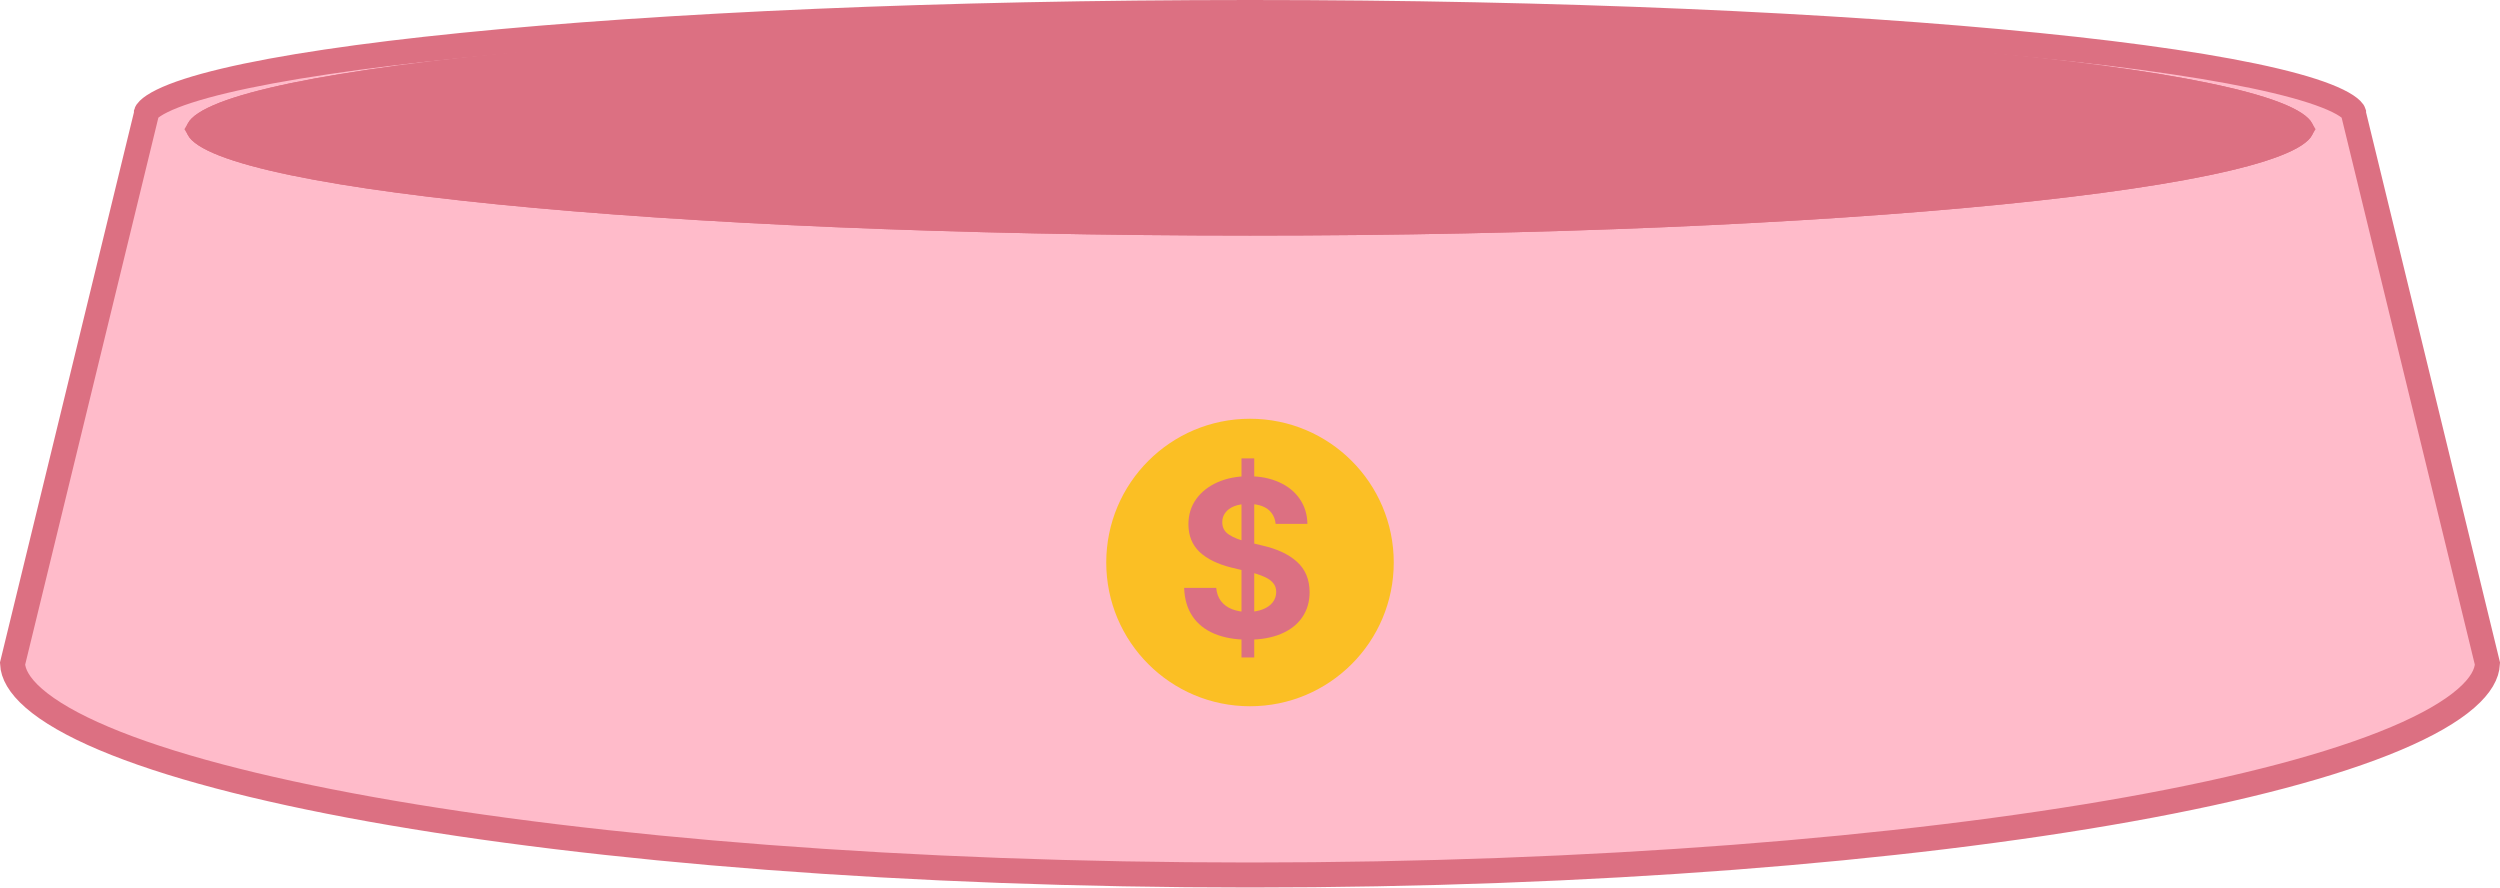
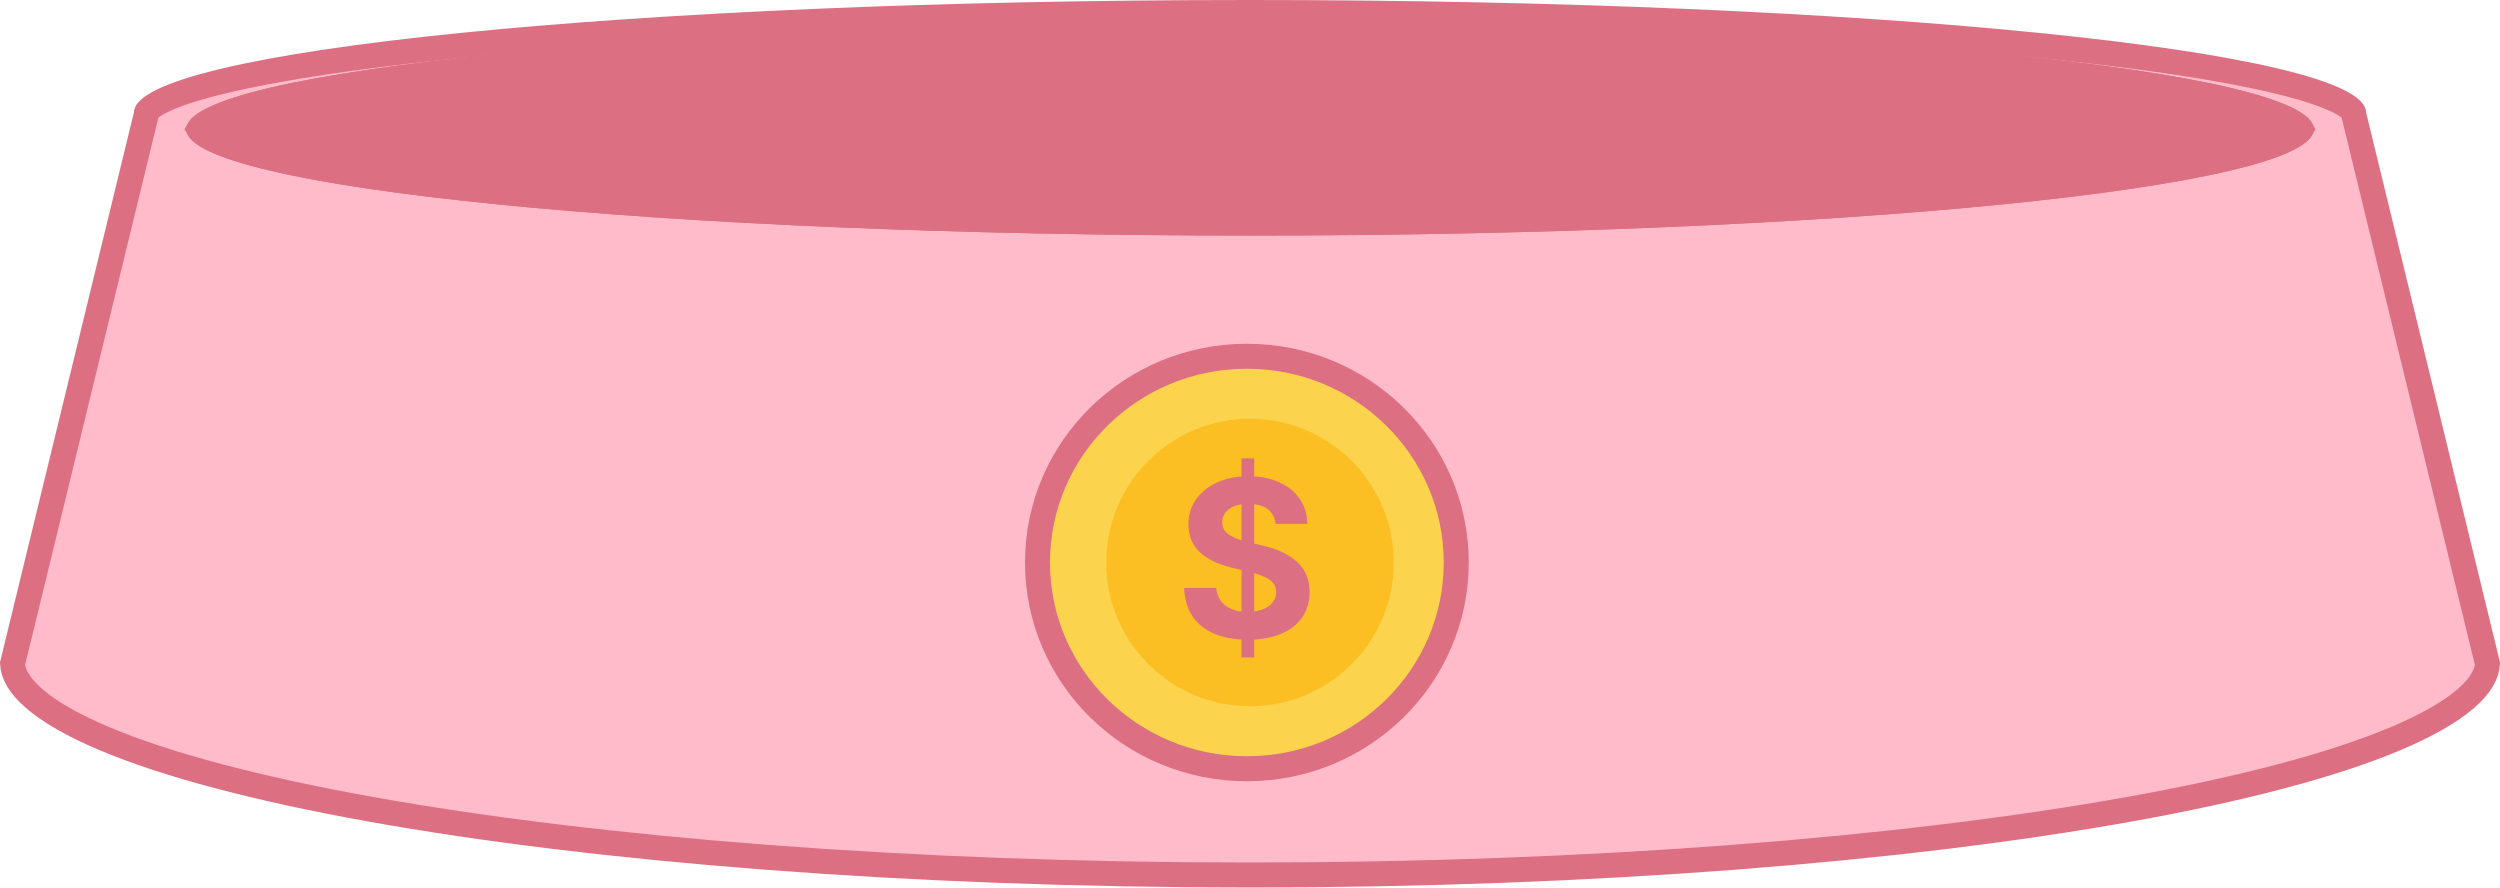
<svg xmlns="http://www.w3.org/2000/svg" width="400" height="142" viewBox="0 0 400 142" fill="none">
  <path d="M200 2C249.266 2 293.839 4.011 326.068 7.255C342.195 8.878 355.168 10.804 364.075 12.924C368.545 13.988 371.882 15.075 374.061 16.146C375.154 16.684 375.847 17.167 376.241 17.558C376.497 17.811 376.559 17.956 376.571 17.996V18.215L376.628 18.448L397.992 106.186C397.916 107.806 396.953 109.66 394.582 111.728C392.12 113.875 388.372 116.039 383.365 118.155C373.368 122.381 358.798 126.23 340.698 129.479C304.53 135.972 254.653 140 200 140C145.347 140 95.47 135.972 59.302 129.479C41.202 126.23 26.632 122.381 16.635 118.155C11.628 116.039 7.88 113.875 5.418 111.728C3.047 109.66 2.083 107.806 2.007 106.186L23.372 18.448L23.429 18.215V17.996C23.441 17.956 23.503 17.811 23.759 17.558C24.152 17.167 24.846 16.684 25.939 16.146C28.118 15.075 31.455 13.988 35.925 12.924C44.832 10.804 57.805 8.878 73.932 7.255C106.161 4.011 150.734 2 200 2Z" fill="#FFBBCA" stroke="#DC7082" stroke-width="4" />
  <path d="M200 37.691C293.999 37.691 370.2 30.071 370.2 20.671C370.2 11.271 293.999 3.651 200 3.651C106.001 3.651 29.8 11.271 29.8 20.671C29.8 30.071 106.001 37.691 200 37.691Z" fill="#DC7082" />
-   <path d="M200 5.651C246.955 5.651 289.435 7.555 320.15 10.627C335.52 12.163 347.881 13.987 356.365 15.993C360.623 16.999 363.797 18.027 365.864 19.038C366.903 19.545 367.553 19.997 367.918 20.356C368.069 20.505 368.142 20.61 368.177 20.67C368.142 20.73 368.07 20.836 367.918 20.986C367.553 21.345 366.903 21.797 365.864 22.304C363.797 23.314 360.623 24.342 356.365 25.349C347.881 27.355 335.52 29.178 320.15 30.715C289.435 33.787 246.955 35.691 200 35.691C153.045 35.691 110.565 33.787 79.85 30.715C64.48 29.178 52.119 27.355 43.635 25.349C39.377 24.342 36.203 23.314 34.136 22.304C33.097 21.797 32.447 21.345 32.082 20.986C31.93 20.836 31.857 20.73 31.822 20.67C31.857 20.61 31.93 20.506 32.082 20.356C32.447 19.997 33.097 19.545 34.136 19.038C36.203 18.027 39.377 16.999 43.635 15.993C52.119 13.987 64.48 12.163 79.85 10.627C110.565 7.555 153.045 5.651 200 5.651Z" stroke="#DC7082" stroke-width="4" />
+   <path d="M200 5.651C246.955 5.651 289.435 7.555 320.15 10.626C335.52 12.163 347.881 13.986 356.365 15.992C360.623 16.999 363.797 18.027 365.864 19.037C366.903 19.545 367.553 19.997 367.918 20.356C368.069 20.505 368.142 20.61 368.177 20.67C368.142 20.73 368.07 20.836 367.918 20.986C367.553 21.345 366.903 21.797 365.864 22.304C363.797 23.314 360.623 24.342 356.365 25.349C347.881 27.355 335.52 29.178 320.15 30.715C289.435 33.787 246.955 35.691 200 35.691C153.045 35.691 110.565 33.787 79.85 30.715C64.48 29.178 52.119 27.355 43.635 25.349C39.377 24.342 36.203 23.314 34.136 22.304C33.097 21.797 32.447 21.345 32.082 20.986C31.93 20.835 31.857 20.73 31.822 20.67C31.857 20.61 31.93 20.505 32.082 20.356C32.447 19.997 33.097 19.545 34.136 19.037C36.203 18.027 39.377 16.999 43.635 15.992C52.119 13.986 64.48 12.163 79.85 10.626C110.565 7.555 153.045 5.651 200 5.651Z" stroke="#DC7082" stroke-width="4" />
+   <ellipse cx="199.5" cy="90" rx="33.5" ry="33" fill="#FCD34D" stroke="#DC7082" stroke-width="4" />
  <circle cx="200" cy="90" r="23" fill="#FBBF24" />
  <path d="M198.639 73.348H200.678V105.199H198.639V73.348ZM204.105 83.824C204.035 83.144 203.818 82.564 203.455 82.084C203.104 81.603 202.611 81.24 201.979 80.994C201.346 80.748 200.59 80.625 199.711 80.625C198.855 80.625 198.111 80.748 197.479 80.994C196.857 81.24 196.383 81.586 196.055 82.031C195.727 82.465 195.562 82.963 195.562 83.525C195.551 84.381 195.902 85.049 196.617 85.529C197.344 86.01 198.346 86.408 199.623 86.725L201.908 87.269C204.322 87.809 206.191 88.682 207.516 89.889C208.852 91.084 209.525 92.701 209.537 94.74C209.537 96.275 209.145 97.617 208.359 98.766C207.574 99.914 206.443 100.799 204.967 101.42C203.49 102.041 201.727 102.352 199.676 102.352C197.625 102.352 195.838 102.035 194.314 101.402C192.803 100.77 191.631 99.838 190.799 98.607C189.967 97.365 189.521 95.848 189.463 94.055H194.596C194.666 94.887 194.918 95.59 195.352 96.164C195.785 96.738 196.371 97.172 197.109 97.465C197.848 97.758 198.686 97.904 199.623 97.904C200.537 97.904 201.34 97.769 202.031 97.5C202.723 97.231 203.256 96.856 203.631 96.375C204.006 95.883 204.193 95.326 204.193 94.705C204.193 94.143 204.029 93.668 203.701 93.281C203.373 92.883 202.893 92.549 202.26 92.279C201.639 91.998 200.836 91.734 199.852 91.488L197.057 90.82C194.83 90.269 193.119 89.432 191.924 88.307C190.74 87.17 190.148 85.693 190.148 83.877C190.148 82.365 190.559 81.029 191.379 79.869C192.211 78.709 193.354 77.807 194.807 77.162C196.271 76.518 197.924 76.195 199.764 76.195C201.615 76.195 203.25 76.518 204.668 77.162C206.086 77.795 207.188 78.691 207.973 79.852C208.758 81 209.162 82.324 209.186 83.824H204.105Z" fill="#DC7082" />
</svg>
